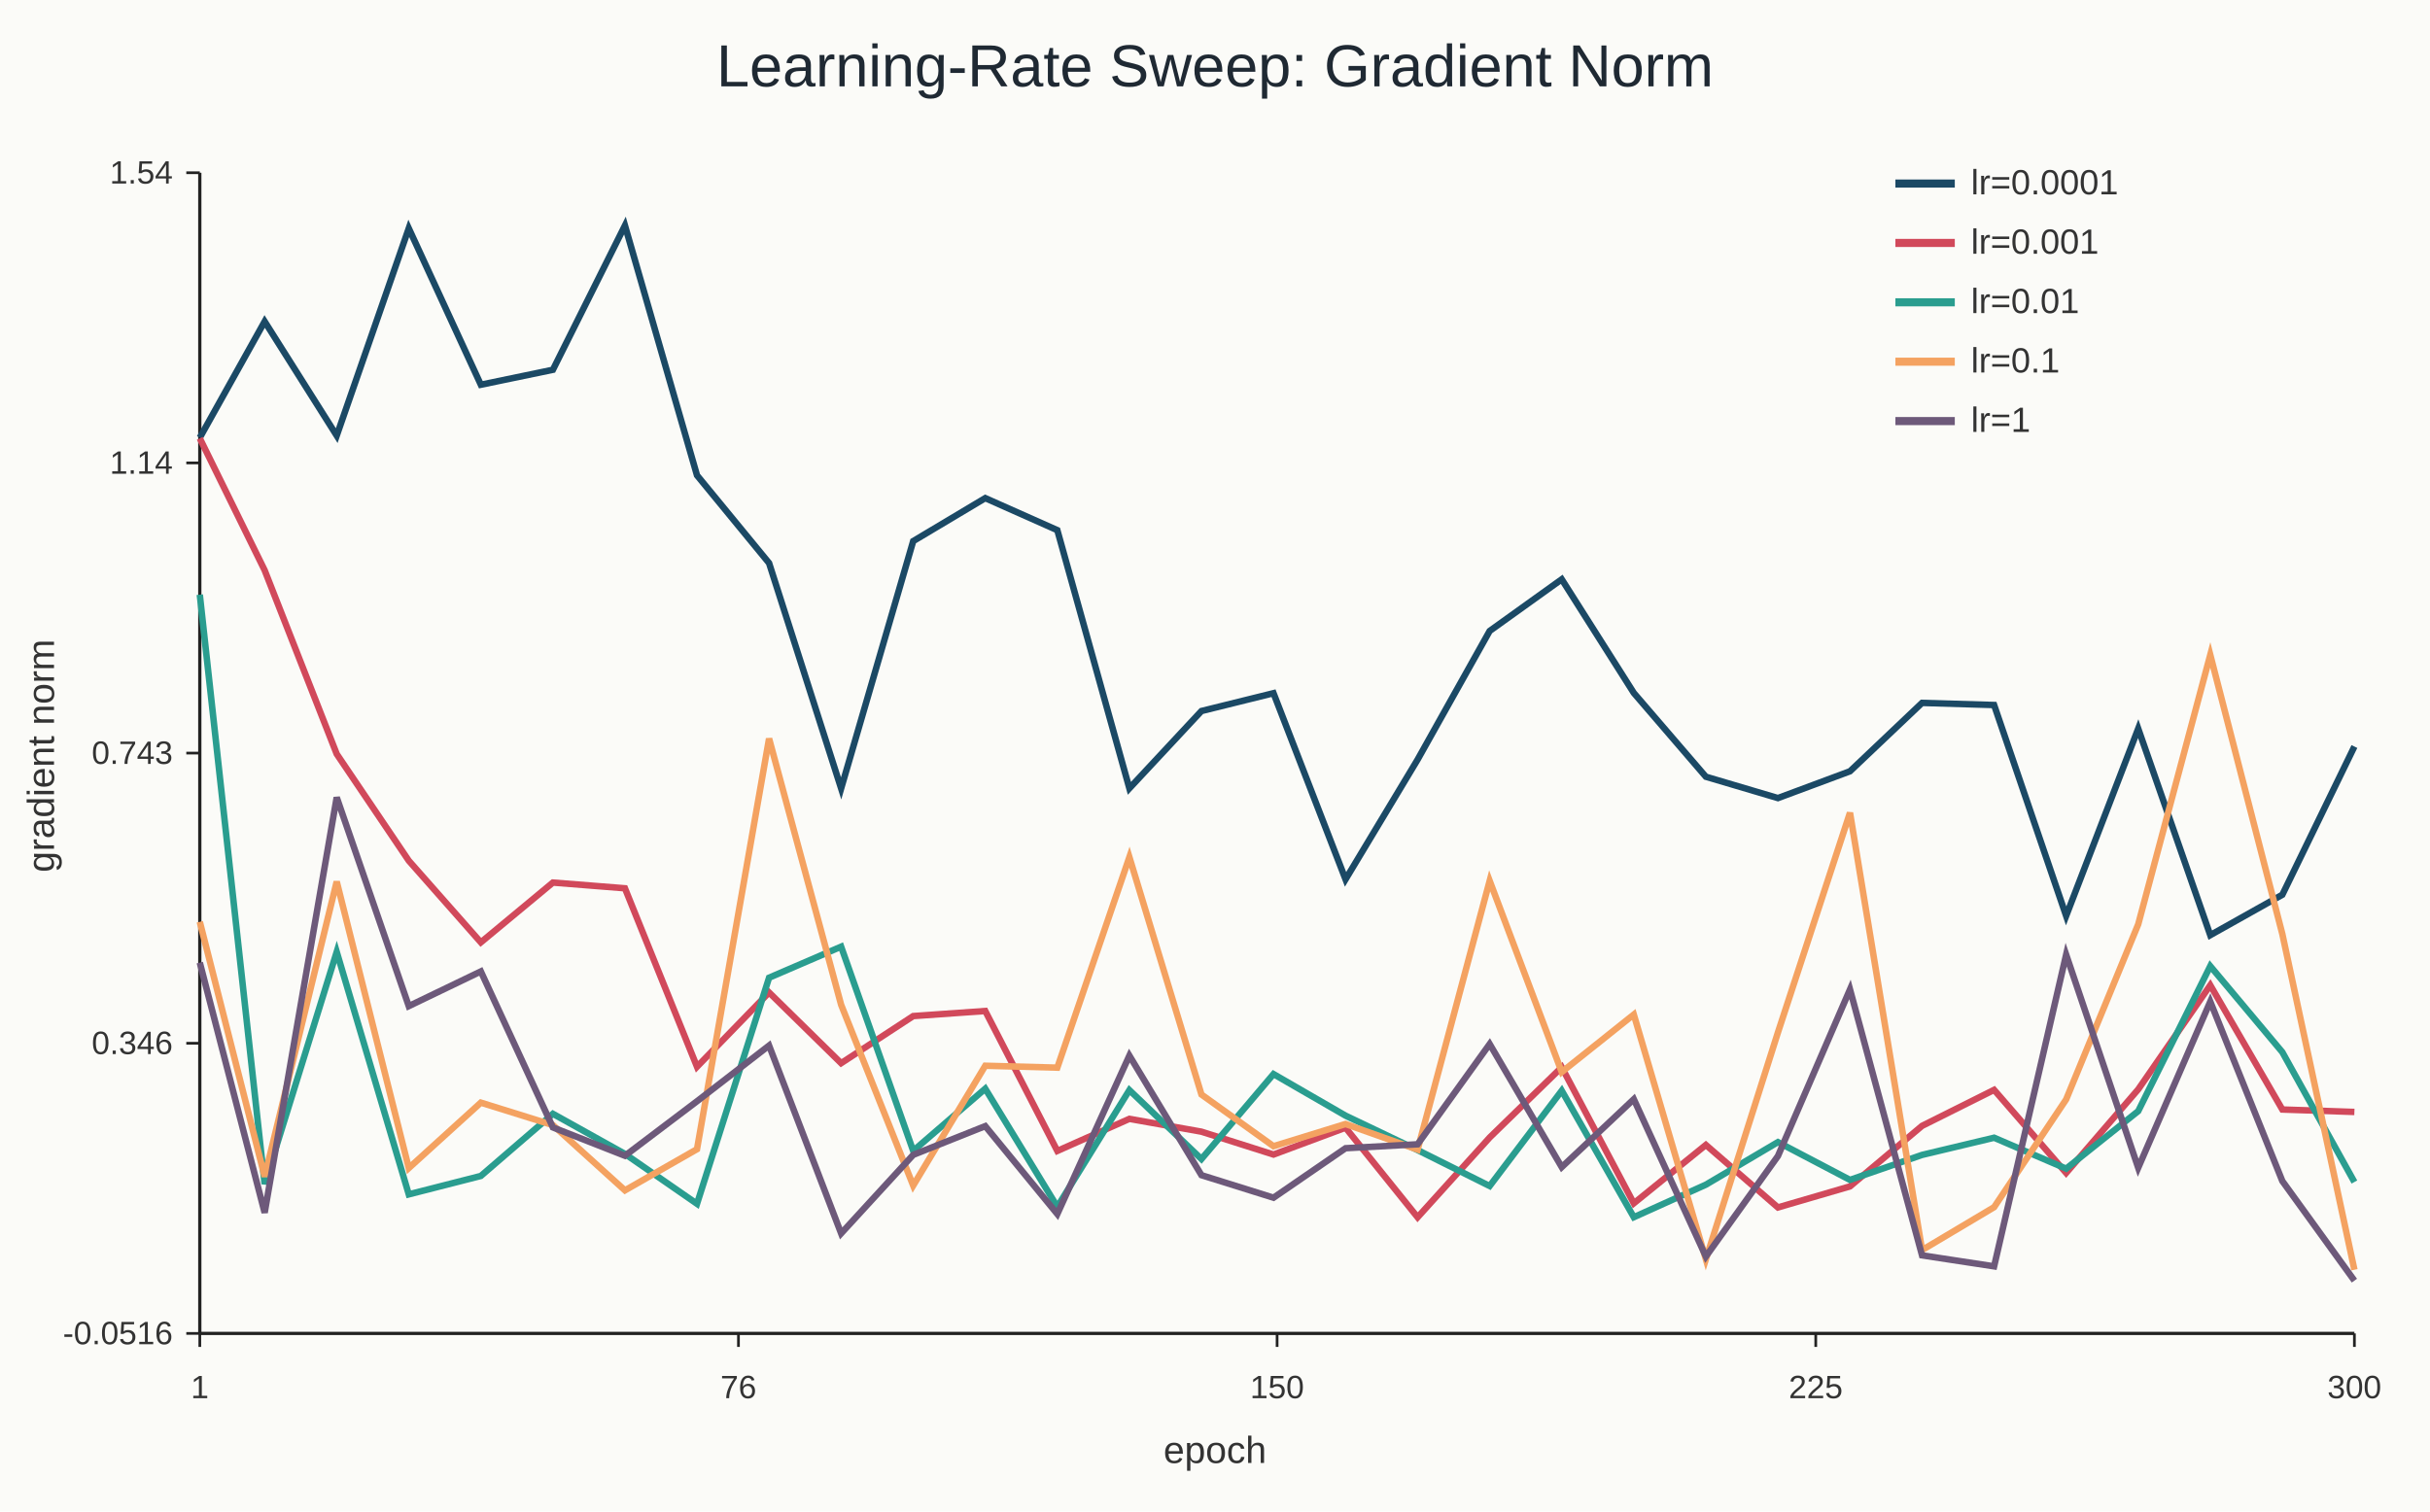
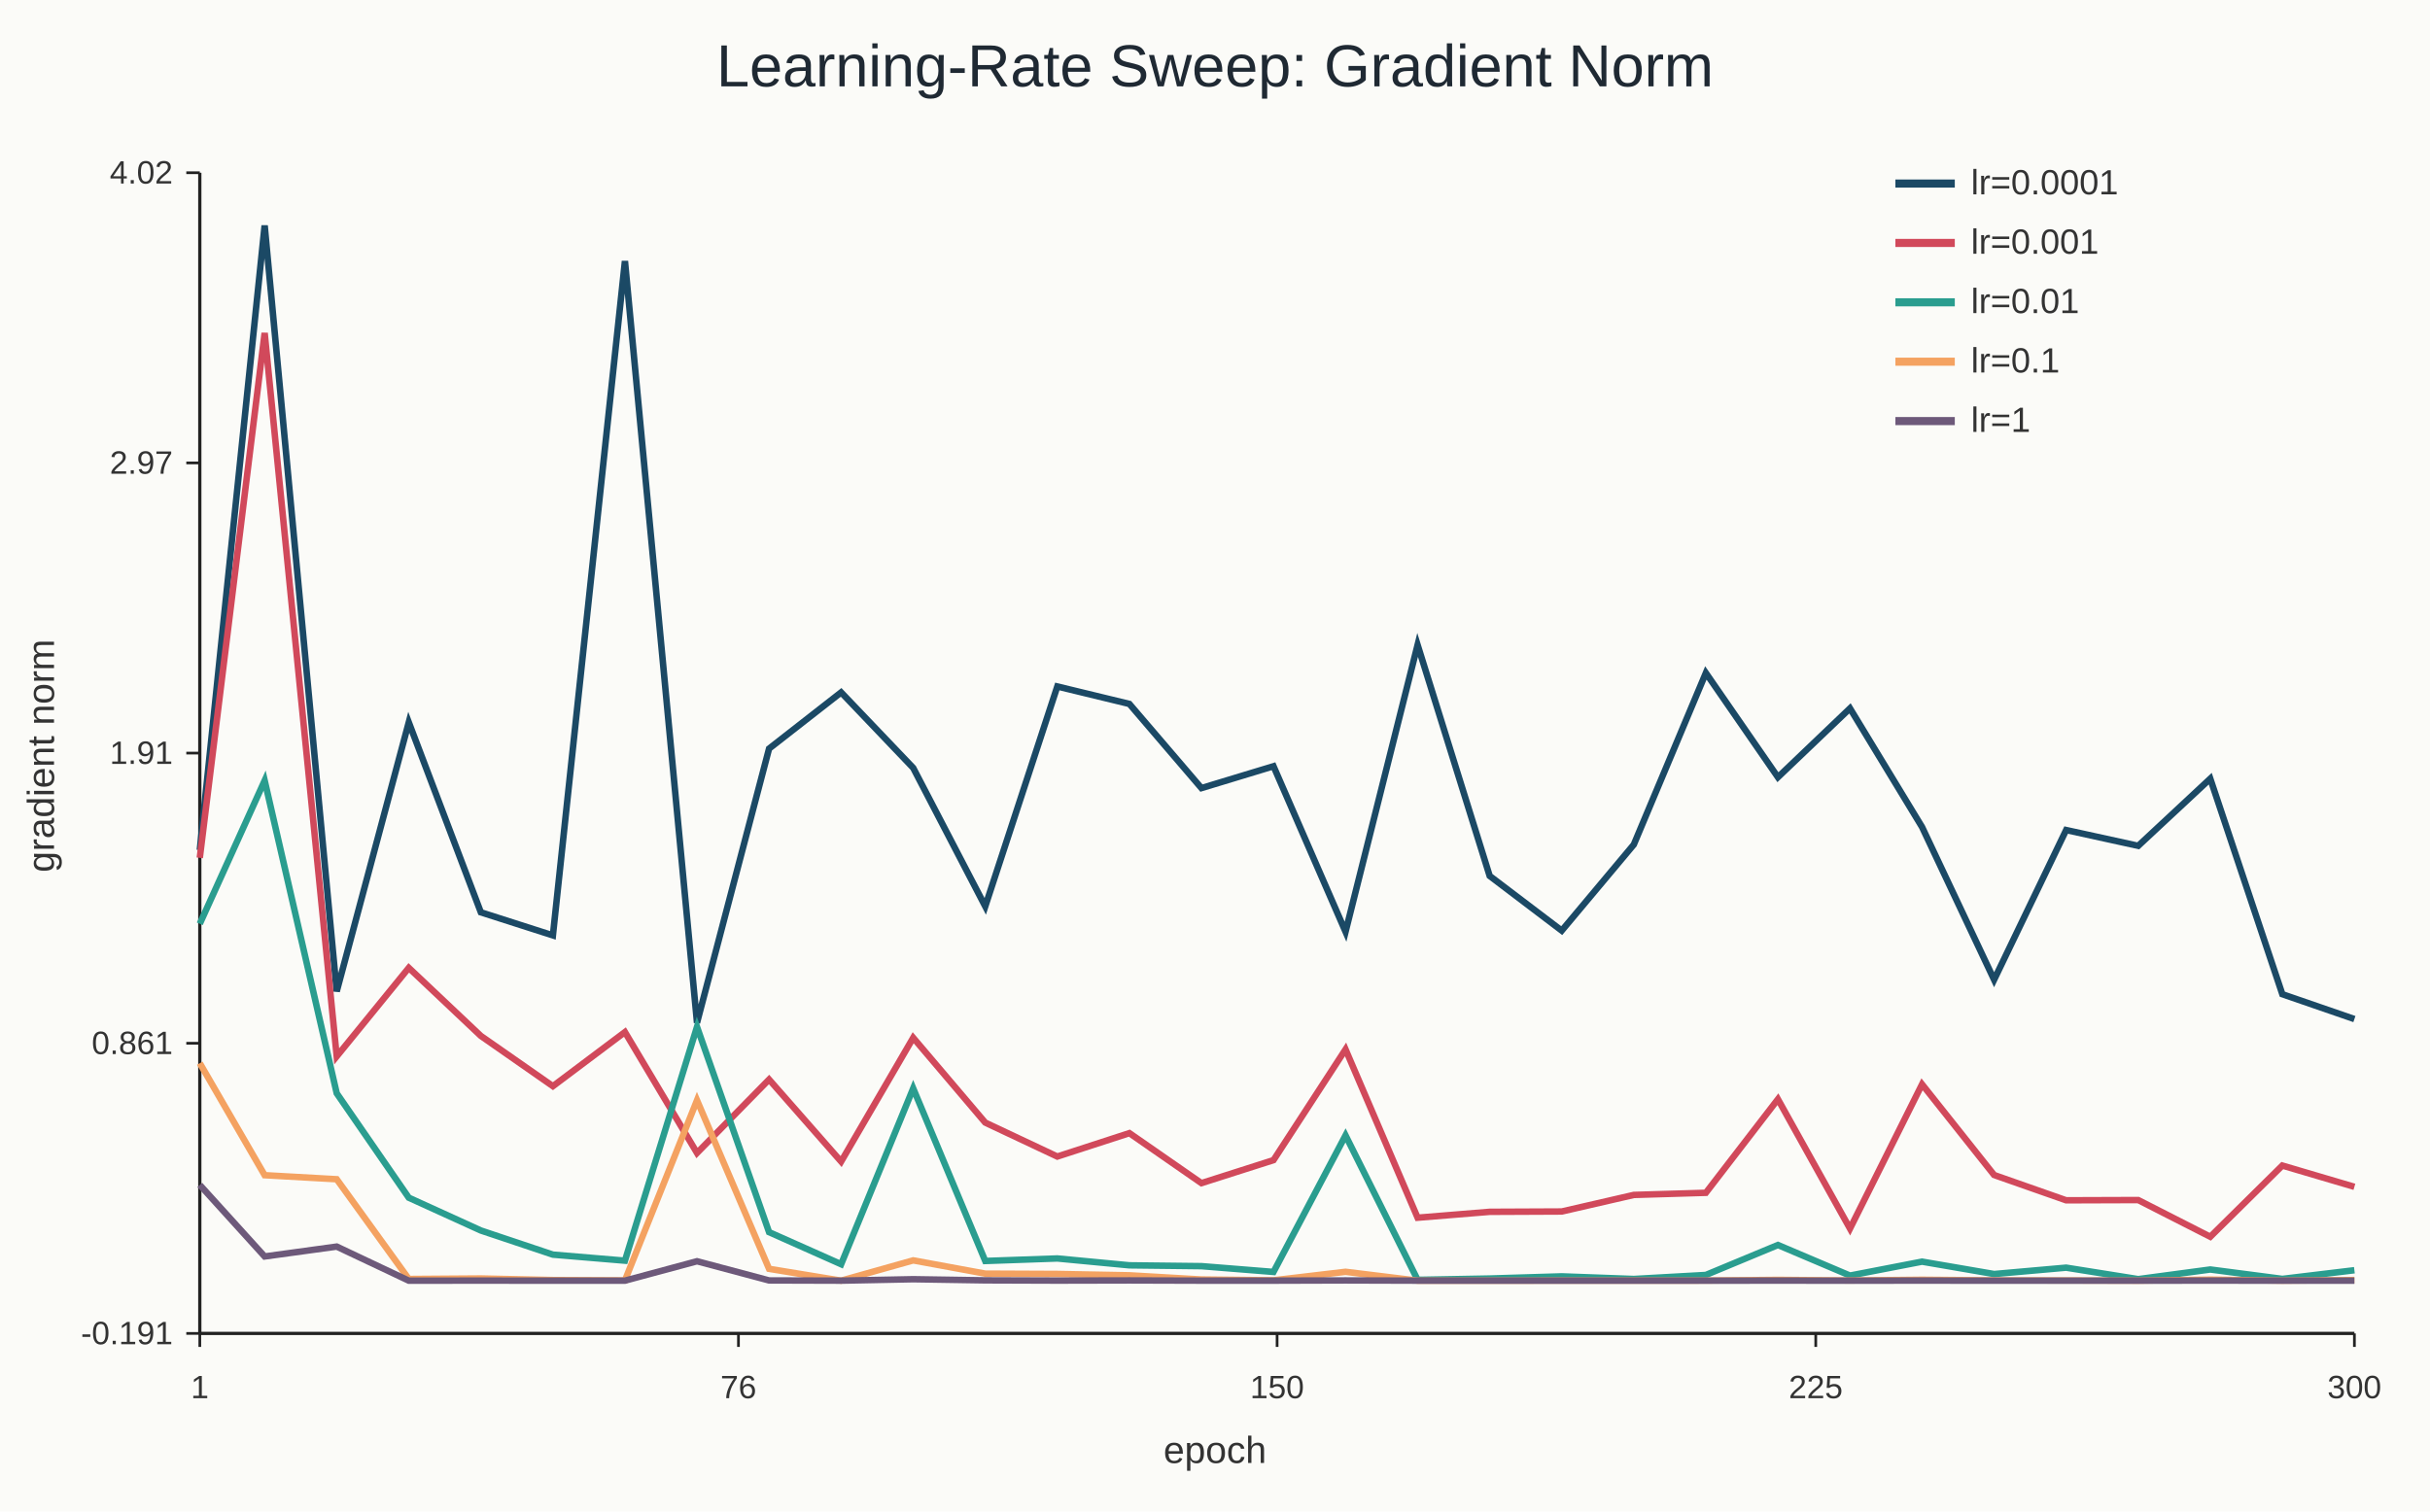
<svg xmlns="http://www.w3.org/2000/svg" width="900" height="560" viewBox="0 0 900 560">
  <rect width="100%" height="100%" fill="#fbfbf8" />
  <text x="450.0" y="32" text-anchor="middle" font-family="Arial" font-size="22" fill="#1f2933">Learning-Rate Sweep: Gradient Norm</text>
  <line x1="74" y1="64" x2="74" y2="494" stroke="#222" stroke-width="1.2" />
  <line x1="74" y1="494" x2="872" y2="494" stroke="#222" stroke-width="1.2" />
  <line x1="74.0" y1="494" x2="74.0" y2="499" stroke="#222" />
  <text x="74.0" y="518" text-anchor="middle" font-family="Arial" font-size="12" fill="#333">1</text>
  <line x1="273.5" y1="494" x2="273.5" y2="499" stroke="#222" />
  <text x="273.5" y="518" text-anchor="middle" font-family="Arial" font-size="12" fill="#333">76</text>
  <line x1="473.0" y1="494" x2="473.0" y2="499" stroke="#222" />
  <text x="473.0" y="518" text-anchor="middle" font-family="Arial" font-size="12" fill="#333">150</text>
  <line x1="672.5" y1="494" x2="672.5" y2="499" stroke="#222" />
  <text x="672.5" y="518" text-anchor="middle" font-family="Arial" font-size="12" fill="#333">225</text>
  <line x1="872.0" y1="494" x2="872.0" y2="499" stroke="#222" />
  <text x="872.0" y="518" text-anchor="middle" font-family="Arial" font-size="12" fill="#333">300</text>
  <line x1="69" y1="494.0" x2="74" y2="494.0" stroke="#222" />
-   <text x="64" y="498.0" text-anchor="end" font-family="Arial" font-size="12" fill="#333">-0.0516</text>
+   <text x="64" y="498.0" text-anchor="end" font-family="Arial" font-size="12" fill="#333">-0.191</text>
  <line x1="69" y1="386.5" x2="74" y2="386.5" stroke="#222" />
-   <text x="64" y="390.5" text-anchor="end" font-family="Arial" font-size="12" fill="#333">0.346</text>
+   <text x="64" y="390.5" text-anchor="end" font-family="Arial" font-size="12" fill="#333">0.861</text>
  <line x1="69" y1="279.0" x2="74" y2="279.0" stroke="#222" />
-   <text x="64" y="283.0" text-anchor="end" font-family="Arial" font-size="12" fill="#333">0.743</text>
+   <text x="64" y="283.0" text-anchor="end" font-family="Arial" font-size="12" fill="#333">1.91</text>
  <line x1="69" y1="171.5" x2="74" y2="171.5" stroke="#222" />
-   <text x="64" y="175.5" text-anchor="end" font-family="Arial" font-size="12" fill="#333">1.14</text>
+   <text x="64" y="175.5" text-anchor="end" font-family="Arial" font-size="12" fill="#333">2.97</text>
  <line x1="69" y1="64.0" x2="74" y2="64.0" stroke="#222" />
-   <text x="64" y="68.0" text-anchor="end" font-family="Arial" font-size="12" fill="#333">1.54</text>
+   <text x="64" y="68.0" text-anchor="end" font-family="Arial" font-size="12" fill="#333">4.02</text>
  <text x="450.0" y="542" text-anchor="middle" font-family="Arial" font-size="14" fill="#333">epoch</text>
  <text x="20" y="280.0" text-anchor="middle" transform="rotate(-90 20 280.0)" font-family="Arial" font-size="14" fill="#333">gradient norm</text>
-   <polyline fill="none" stroke="#1b4965" stroke-width="2.4" points="74.00,162.15 98.02,119.10 124.71,161.39 151.40,84.59 178.09,142.53 204.78,136.99 231.46,83.55 258.15,176.10 284.84,208.60 311.53,292.08 338.22,200.47 364.91,184.54 391.60,196.41 418.29,292.06 444.98,263.42 471.67,256.81 498.35,325.78 525.04,281.41 551.73,233.76 578.42,214.62 605.11,256.72 631.80,287.76 658.49,295.67 685.18,285.74 711.87,260.41 738.56,261.19 765.24,339.31 791.93,269.95 818.62,346.45 845.31,331.48 872.00,276.57" />
+   <polyline fill="none" stroke="#1b4965" stroke-width="2.4" points="74.00,314.92 98.02,83.55 124.71,367.28 151.40,267.60 178.09,337.99 204.78,346.54 231.46,96.72 258.15,378.91 284.84,277.35 311.53,256.51 338.22,284.48 364.91,335.79 391.60,254.32 418.29,260.79 444.98,291.97 471.67,283.87 498.35,345.19 525.04,238.93 551.73,324.51 578.42,344.77 605.11,312.90 631.80,249.31 658.49,287.94 685.18,262.43 711.87,306.39 738.56,362.97 765.24,307.51 791.93,313.36 818.62,288.48 845.31,368.33 872.00,377.54" />
  <line x1="702" y1="68" x2="724" y2="68" stroke="#1b4965" stroke-width="3" />
  <text x="730" y="72" font-family="Arial" font-size="13" fill="#333">lr=0.0001</text>
-   <polyline fill="none" stroke="#d1495b" stroke-width="2.4" points="74.00,162.39 98.02,211.28 124.71,279.34 151.40,318.87 178.09,349.12 204.78,326.97 231.46,329.09 258.15,395.21 284.84,367.68 311.53,393.88 338.22,376.43 364.91,374.55 391.60,426.39 418.29,414.51 444.98,419.26 471.67,427.73 498.35,417.79 525.04,450.97 551.73,421.42 578.42,395.38 605.11,445.80 631.80,424.17 658.49,447.33 685.18,439.53 711.87,417.11 738.56,403.77 765.24,434.55 791.93,403.59 818.62,364.99 845.31,411.05 872.00,411.95" />
+   <polyline fill="none" stroke="#d1495b" stroke-width="2.4" points="74.00,317.81 98.02,123.36 124.71,391.36 151.40,358.56 178.09,383.78 204.78,402.40 231.46,382.36 258.15,427.15 284.84,399.93 311.53,430.33 338.22,384.46 364.91,415.90 391.60,428.47 418.29,419.80 444.98,438.32 471.67,429.80 498.35,388.77 525.04,451.13 551.73,448.95 578.42,448.83 605.11,442.69 631.80,441.90 658.49,407.23 685.18,455.17 711.87,401.71 738.56,435.31 765.24,444.68 791.93,444.59 818.62,458.19 845.31,431.81 872.00,439.69" />
  <line x1="702" y1="90" x2="724" y2="90" stroke="#d1495b" stroke-width="3" />
  <text x="730" y="94" font-family="Arial" font-size="13" fill="#333">lr=0.001</text>
-   <polyline fill="none" stroke="#2a9d8f" stroke-width="2.4" points="74.00,220.32 98.02,438.65 124.71,352.65 151.40,442.48 178.09,435.66 204.78,412.64 231.46,427.49 258.15,445.98 284.84,362.22 311.53,350.72 338.22,426.37 364.91,403.33 391.60,447.10 418.29,403.86 444.98,429.39 471.67,397.92 498.35,413.32 525.04,426.07 551.73,439.39 578.42,404.07 605.11,450.94 631.80,438.90 658.49,423.13 685.18,437.12 711.87,427.87 738.56,421.50 765.24,432.96 791.93,411.65 818.62,357.92 845.31,389.80 872.00,437.91" />
+   <polyline fill="none" stroke="#2a9d8f" stroke-width="2.4" points="74.00,342.24 98.02,289.18 124.71,405.04 151.40,443.72 178.09,455.87 204.78,464.81 231.46,467.05 258.15,380.44 284.84,456.48 311.53,468.36 338.22,403.21 364.91,467.16 391.60,466.23 418.29,468.77 444.98,469.08 471.67,471.22 498.35,420.63 525.04,474.15 551.73,473.66 578.42,472.86 605.11,473.83 631.80,472.34 658.49,461.24 685.18,472.57 711.87,467.41 738.56,472.00 765.24,469.64 791.93,473.89 818.62,470.32 845.31,473.80 872.00,470.59" />
  <line x1="702" y1="112" x2="724" y2="112" stroke="#2a9d8f" stroke-width="3" />
  <text x="730" y="116" font-family="Arial" font-size="13" fill="#333">lr=0.01</text>
-   <polyline fill="none" stroke="#f4a261" stroke-width="2.4" points="74.00,341.50 98.02,435.91 124.71,326.61 151.40,432.75 178.09,408.50 204.78,416.82 231.46,441.00 258.15,425.74 284.84,273.63 311.53,372.25 338.22,439.22 364.91,394.83 391.60,395.54 418.29,317.56 444.98,405.49 471.67,424.64 498.35,416.42 525.04,425.92 551.73,326.33 578.42,397.16 605.11,375.86 631.80,466.55 658.49,382.50 685.18,301.10 711.87,463.12 738.56,447.23 765.24,407.31 791.93,342.44 818.62,242.62 845.31,346.03 872.00,470.41" />
+   <polyline fill="none" stroke="#f4a261" stroke-width="2.4" points="74.00,393.89 98.02,435.38 124.71,436.88 151.40,473.83 178.09,473.64 204.78,474.23 231.46,474.36 258.15,407.63 284.84,470.07 311.53,474.45 338.22,466.94 364.91,471.85 391.60,471.97 418.29,472.47 444.98,474.02 471.67,474.32 498.35,471.17 525.04,474.45 551.73,474.45 578.42,474.44 605.11,474.43 631.80,474.42 658.49,474.16 685.18,474.39 711.87,474.12 738.56,474.35 765.24,474.38 791.93,474.45 818.62,474.07 845.31,474.45 872.00,474.22" />
  <line x1="702" y1="134" x2="724" y2="134" stroke="#f4a261" stroke-width="3" />
  <text x="730" y="138" font-family="Arial" font-size="13" fill="#333">lr=0.1</text>
-   <polyline fill="none" stroke="#6d597a" stroke-width="2.4" points="74.00,356.62 98.02,449.28 124.71,295.42 151.40,372.74 178.09,359.89 204.78,417.69 231.46,428.18 258.15,407.99 284.84,387.35 311.53,456.95 338.22,427.85 364.91,417.20 391.60,449.77 418.29,391.08 444.98,435.37 471.67,443.72 498.35,425.39 525.04,423.93 551.73,386.79 578.42,432.39 605.11,407.22 631.80,465.52 658.49,428.29 685.18,366.56 711.87,465.08 738.56,469.15 765.24,353.68 791.93,432.63 818.62,371.07 845.31,437.55 872.00,474.45" />
+   <polyline fill="none" stroke="#6d597a" stroke-width="2.4" points="74.00,439.00 98.02,465.49 124.71,461.83 151.40,474.45 178.09,474.44 204.78,474.45 231.46,474.45 258.15,467.26 284.84,474.37 311.53,474.45 338.22,473.92 364.91,474.34 391.60,474.43 418.29,474.37 444.98,474.45 471.67,474.45 498.35,474.37 525.04,474.45 551.73,474.45 578.42,474.45 605.11,474.45 631.80,474.45 658.49,474.44 685.18,474.45 711.87,474.44 738.56,474.45 765.24,474.45 791.93,474.45 818.62,474.44 845.31,474.45 872.00,474.45" />
  <line x1="702" y1="156" x2="724" y2="156" stroke="#6d597a" stroke-width="3" />
  <text x="730" y="160" font-family="Arial" font-size="13" fill="#333">lr=1</text>
</svg>
